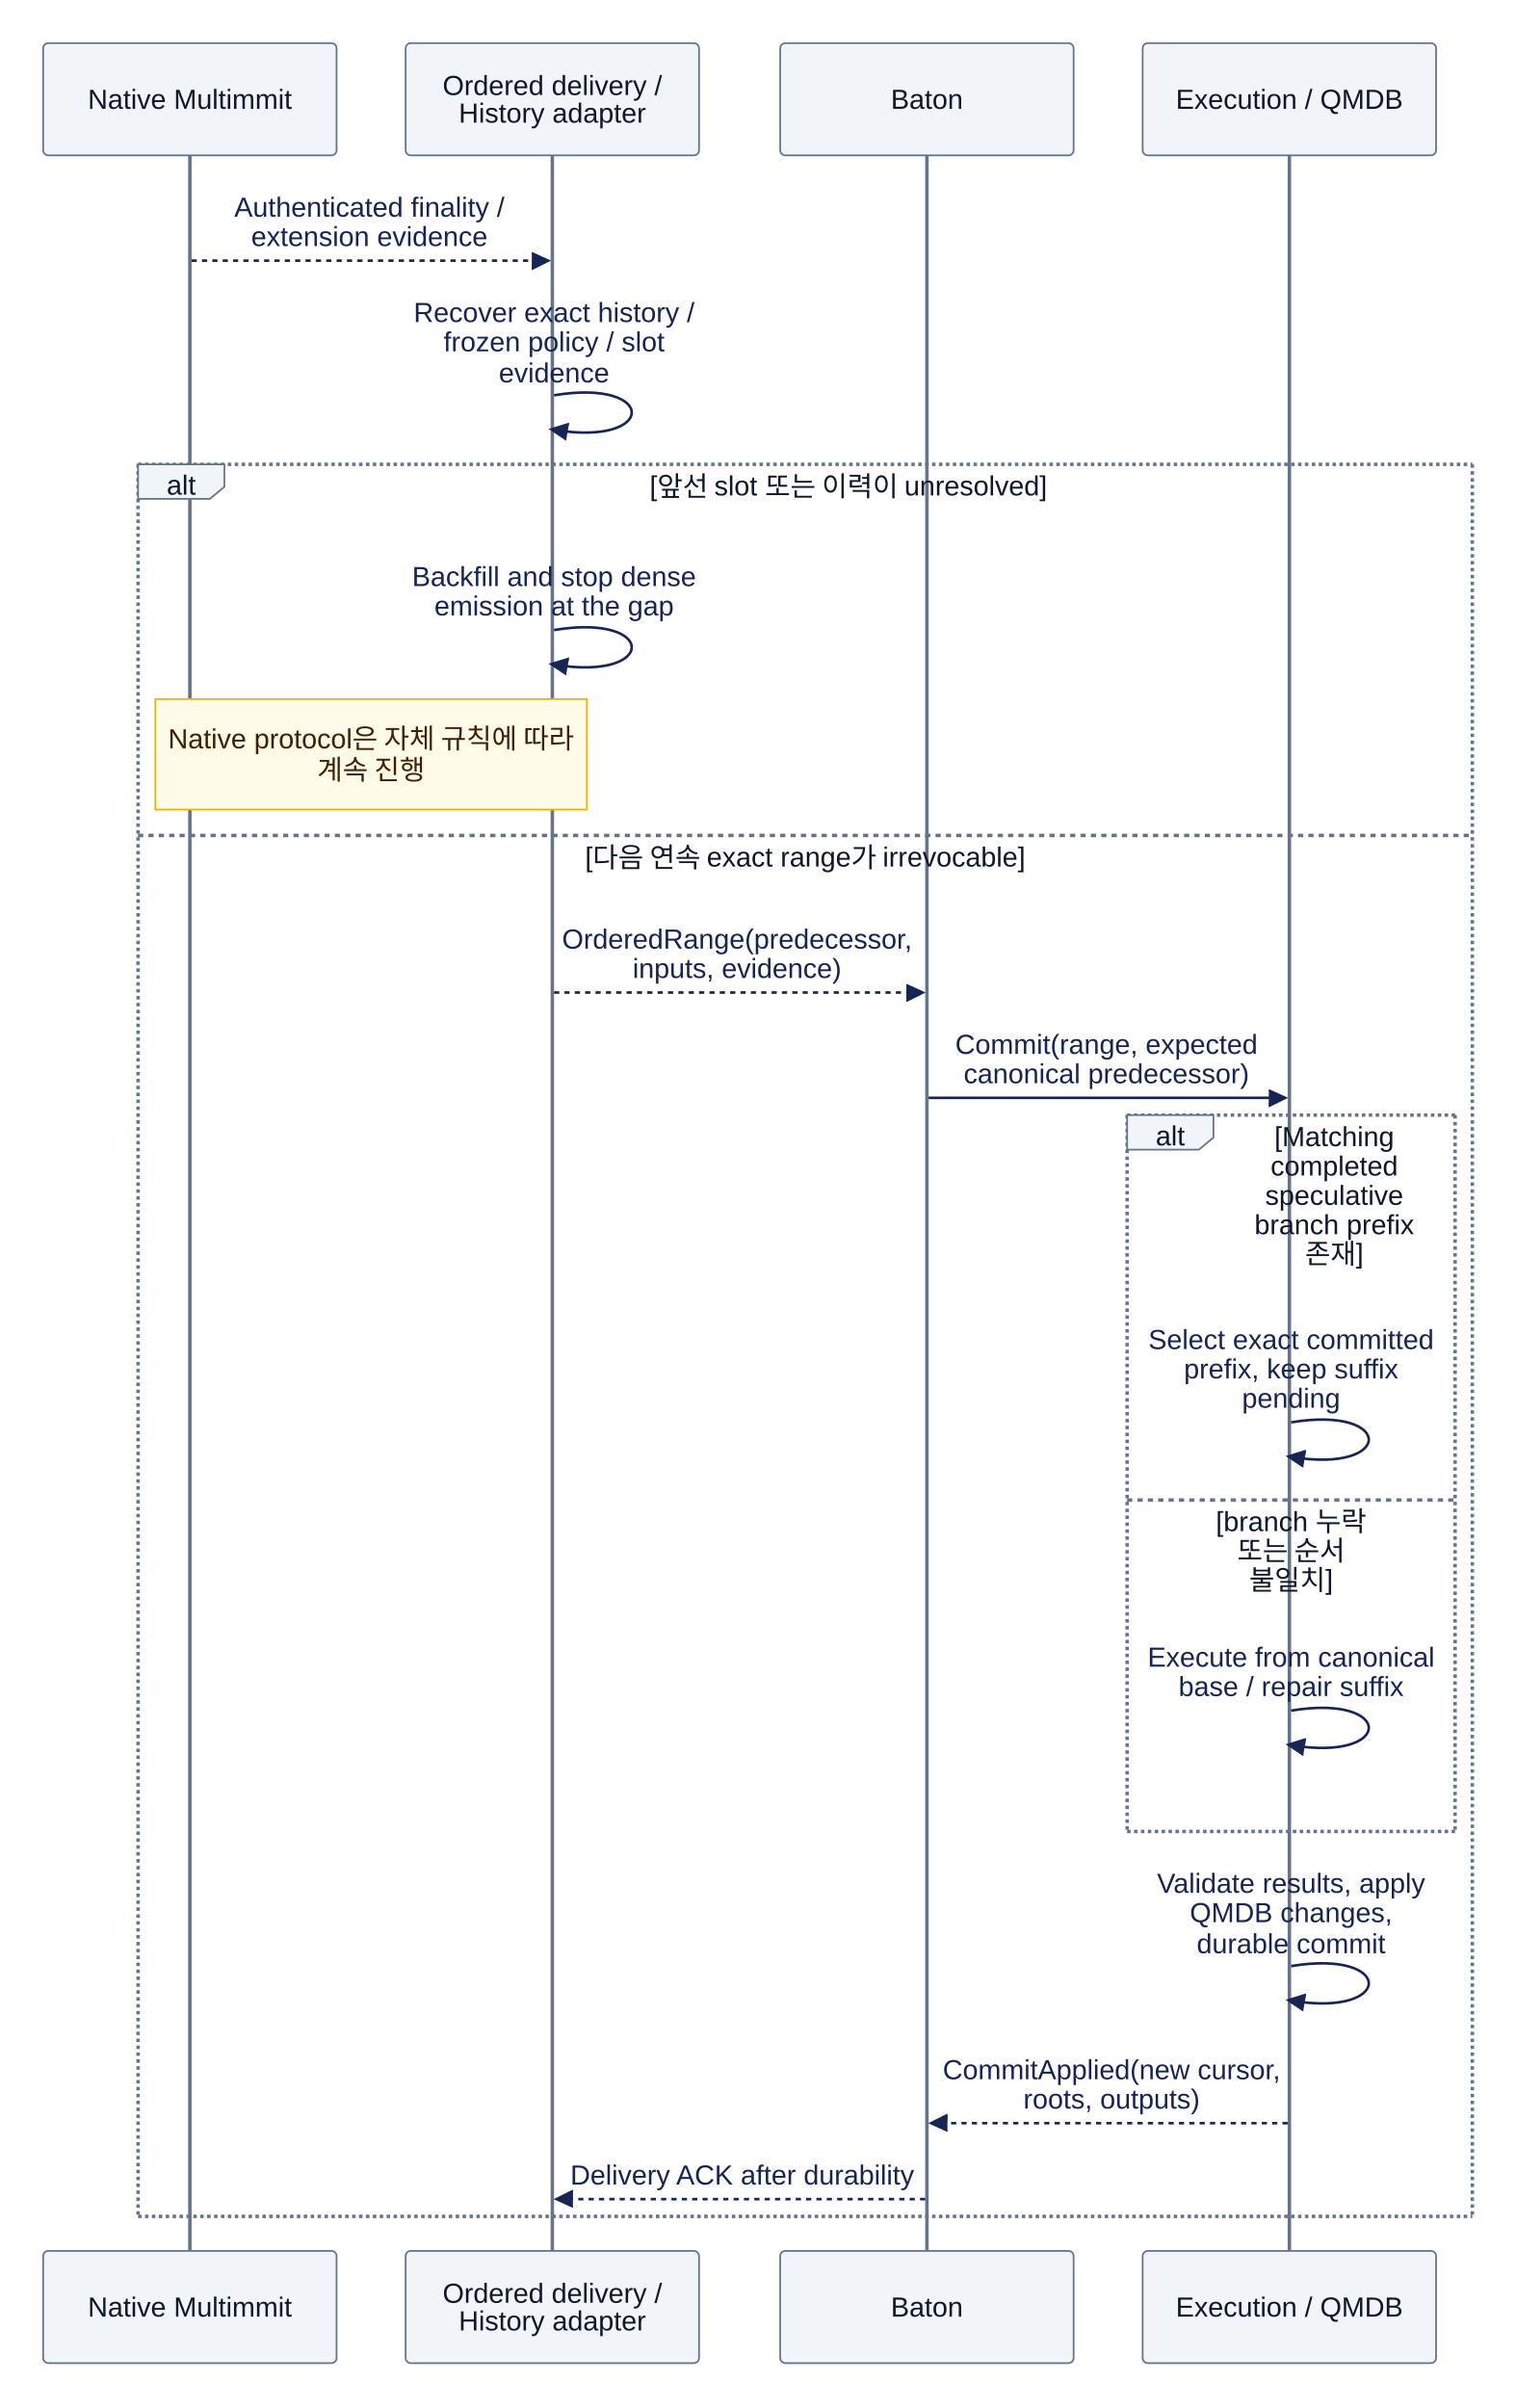
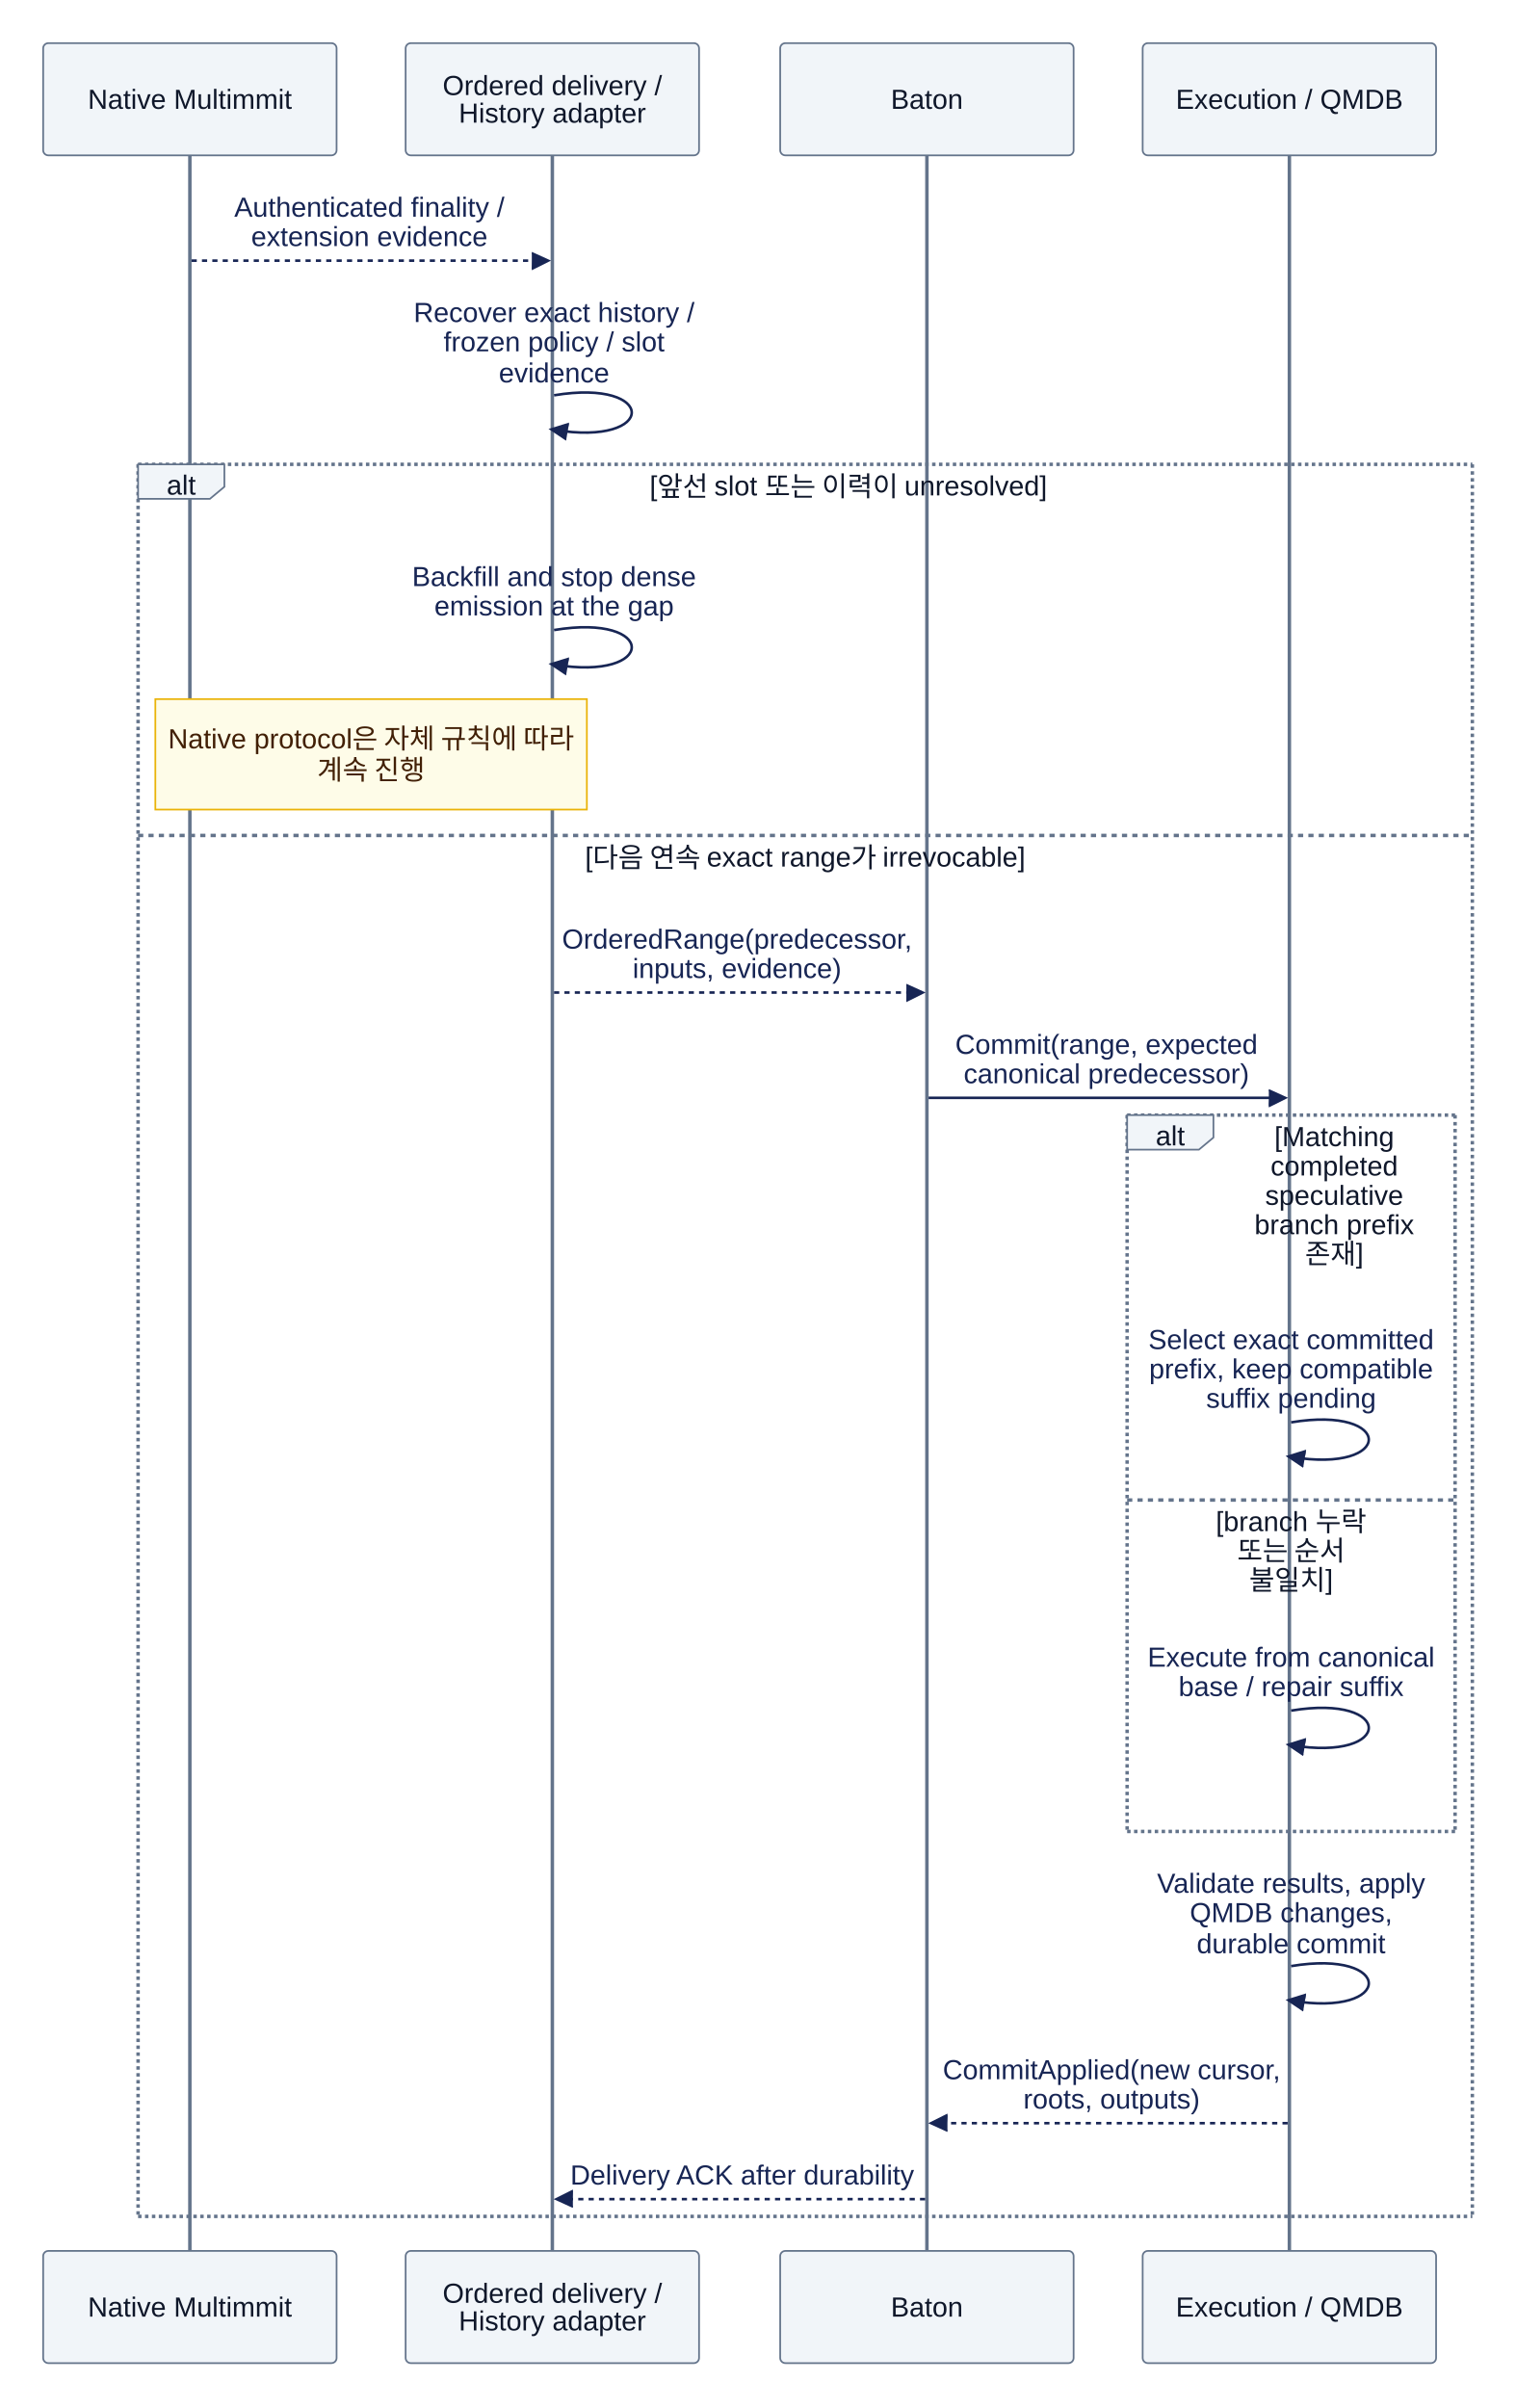
<svg xmlns="http://www.w3.org/2000/svg" id="diagram-08" width="878" height="1395" viewBox="-25 -25 878 1395" role="graphics-document document" aria-roledescription="sequence">
  <g>
    <rect x="637" y="1279" fill="#eaeaea" stroke="#666" width="170" height="65" name="E" rx="3" ry="3" class="actor actor-bottom" />
    <text x="722" y="1311.5" dominant-baseline="central" alignment-baseline="central" class="actor actor-box" style="text-anchor: middle; font-size: 16px; font-weight: 400; font-family: Arial, &quot;Apple SD Gothic Neo&quot;, sans-serif;">
      <tspan x="722" dy="0">Execution / QMDB</tspan>
    </text>
  </g>
  <g>
    <rect x="427" y="1279" fill="#eaeaea" stroke="#666" width="170" height="65" name="B" rx="3" ry="3" class="actor actor-bottom" />
    <text x="512" y="1311.5" dominant-baseline="central" alignment-baseline="central" class="actor actor-box" style="text-anchor: middle; font-size: 16px; font-weight: 400; font-family: Arial, &quot;Apple SD Gothic Neo&quot;, sans-serif;">
      <tspan x="512" dy="0">Baton</tspan>
    </text>
  </g>
  <g>
    <rect x="210" y="1279" fill="#eaeaea" stroke="#666" width="170" height="65" name="M" rx="3" ry="3" class="actor actor-bottom" />
    <text x="295" y="1311.5" dominant-baseline="central" alignment-baseline="central" class="actor actor-box" style="text-anchor: middle; font-size: 16px; font-weight: 400; font-family: Arial, &quot;Apple SD Gothic Neo&quot;, sans-serif;">
      <tspan x="295" dy="-8">Ordered delivery /</tspan>
    </text>
    <text x="295" y="1311.5" dominant-baseline="central" alignment-baseline="central" class="actor actor-box" style="text-anchor: middle; font-size: 16px; font-weight: 400; font-family: Arial, &quot;Apple SD Gothic Neo&quot;, sans-serif;">
      <tspan x="295" dy="8">History adapter</tspan>
    </text>
  </g>
  <g>
    <rect x="0" y="1279" fill="#eaeaea" stroke="#666" width="170" height="65" name="N" rx="3" ry="3" class="actor actor-bottom" />
    <text x="85" y="1311.5" dominant-baseline="central" alignment-baseline="central" class="actor actor-box" style="text-anchor: middle; font-size: 16px; font-weight: 400; font-family: Arial, &quot;Apple SD Gothic Neo&quot;, sans-serif;">
      <tspan x="85" dy="0">Native Multimmit</tspan>
    </text>
  </g>
  <g>
    <line id="actor35" x1="722" y1="65" x2="722" y2="1279" class="actor-line 200" stroke-width="0.5px" stroke="#999" name="E" />
    <g id="root-35">
      <rect x="637" y="0" fill="#eaeaea" stroke="#666" width="170" height="65" name="E" rx="3" ry="3" class="actor actor-top" />
      <text x="722" y="32.5" dominant-baseline="central" alignment-baseline="central" class="actor actor-box" style="text-anchor: middle; font-size: 16px; font-weight: 400; font-family: Arial, &quot;Apple SD Gothic Neo&quot;, sans-serif;">
        <tspan x="722" dy="0">Execution / QMDB</tspan>
      </text>
    </g>
  </g>
  <g>
    <line id="actor34" x1="512" y1="65" x2="512" y2="1279" class="actor-line 200" stroke-width="0.5px" stroke="#999" name="B" />
    <g id="root-34">
      <rect x="427" y="0" fill="#eaeaea" stroke="#666" width="170" height="65" name="B" rx="3" ry="3" class="actor actor-top" />
      <text x="512" y="32.5" dominant-baseline="central" alignment-baseline="central" class="actor actor-box" style="text-anchor: middle; font-size: 16px; font-weight: 400; font-family: Arial, &quot;Apple SD Gothic Neo&quot;, sans-serif;">
        <tspan x="512" dy="0">Baton</tspan>
      </text>
    </g>
  </g>
  <g>
    <line id="actor33" x1="295" y1="65" x2="295" y2="1279" class="actor-line 200" stroke-width="0.5px" stroke="#999" name="M" />
    <g id="root-33">
      <rect x="210" y="0" fill="#eaeaea" stroke="#666" width="170" height="65" name="M" rx="3" ry="3" class="actor actor-top" />
      <text x="295" y="32.5" dominant-baseline="central" alignment-baseline="central" class="actor actor-box" style="text-anchor: middle; font-size: 16px; font-weight: 400; font-family: Arial, &quot;Apple SD Gothic Neo&quot;, sans-serif;">
        <tspan x="295" dy="-8">Ordered delivery /</tspan>
      </text>
      <text x="295" y="32.5" dominant-baseline="central" alignment-baseline="central" class="actor actor-box" style="text-anchor: middle; font-size: 16px; font-weight: 400; font-family: Arial, &quot;Apple SD Gothic Neo&quot;, sans-serif;">
        <tspan x="295" dy="8">History adapter</tspan>
      </text>
    </g>
  </g>
  <g>
    <line id="actor32" x1="85" y1="65" x2="85" y2="1279" class="actor-line 200" stroke-width="0.5px" stroke="#999" name="N" />
    <g id="root-32">
      <rect x="0" y="0" fill="#eaeaea" stroke="#666" width="170" height="65" name="N" rx="3" ry="3" class="actor actor-top" />
      <text x="85" y="32.5" dominant-baseline="central" alignment-baseline="central" class="actor actor-box" style="text-anchor: middle; font-size: 16px; font-weight: 400; font-family: Arial, &quot;Apple SD Gothic Neo&quot;, sans-serif;">
        <tspan x="85" dy="0">Native Multimmit</tspan>
      </text>
    </g>
  </g>
  <style>#diagram-08{font-family:Arial,Apple SD Gothic Neo,sans-serif;font-size:16px;fill:#172554;}@keyframes edge-animation-frame{from{stroke-dashoffset:0;}}@keyframes dash{to{stroke-dashoffset:0;}}#diagram-08 .edge-animation-slow{stroke-dasharray:9,5!important;stroke-dashoffset:900;animation:dash 50s linear infinite;stroke-linecap:round;}#diagram-08 .edge-animation-fast{stroke-dasharray:9,5!important;stroke-dashoffset:900;animation:dash 20s linear infinite;stroke-linecap:round;}#diagram-08 .error-icon{fill:hsl(45.882, 100%, 100%);}#diagram-08 .error-text{fill:#000000;stroke:#000000;}#diagram-08 .edge-thickness-normal{stroke-width:1px;}#diagram-08 .edge-thickness-thick{stroke-width:3.5px;}#diagram-08 .edge-pattern-solid{stroke-dasharray:0;}#diagram-08 .edge-thickness-invisible{stroke-width:0;fill:none;}#diagram-08 .edge-pattern-dashed{stroke-dasharray:3;}#diagram-08 .edge-pattern-dotted{stroke-dasharray:2;}#diagram-08 .marker{fill:#475569;stroke:#475569;}#diagram-08 .marker.cross{stroke:#475569;}#diagram-08 svg{font-family:Arial,Apple SD Gothic Neo,sans-serif;font-size:16px;}#diagram-08 p{margin:0;}#diagram-08 .actor{stroke:#64748b;fill:#f1f5f9;}#diagram-08 text.actor&gt;tspan{fill:#0f172a;stroke:none;}#diagram-08 .actor-line{stroke:#64748b;}#diagram-08 .innerArc{stroke-width:1.5;stroke-dasharray:none;}#diagram-08 .messageLine0{stroke-width:1.5;stroke-dasharray:none;stroke:#172554;}#diagram-08 .messageLine1{stroke-width:1.5;stroke-dasharray:2,2;stroke:#172554;}#diagram-08 #arrowhead path{fill:#172554;stroke:#172554;}#diagram-08 .sequenceNumber{fill:#b8aa96;}#diagram-08 #sequencenumber{fill:#172554;}#diagram-08 #crosshead path{fill:#172554;stroke:#172554;}#diagram-08 .messageText{fill:#172554;stroke:none;}#diagram-08 .labelBox{stroke:#64748b;fill:#f1f5f9;}#diagram-08 .labelText,#diagram-08 .labelText&gt;tspan{fill:#0f172a;stroke:none;}#diagram-08 .loopText,#diagram-08 .loopText&gt;tspan{fill:#0f172a;stroke:none;}#diagram-08 .loopLine{stroke-width:2px;stroke-dasharray:2,2;stroke:#64748b;fill:#64748b;}#diagram-08 .note{stroke:#eab308;fill:#fefce8;}#diagram-08 .noteText,#diagram-08 .noteText&gt;tspan{fill:#422006;stroke:none;}#diagram-08 .activation0{fill:hsl(105.882, 100%, 96.667%);stroke:hsl(105.882, 100%, 86.667%);}#diagram-08 .activation1{fill:hsl(105.882, 100%, 96.667%);stroke:hsl(105.882, 100%, 86.667%);}#diagram-08 .activation2{fill:hsl(105.882, 100%, 96.667%);stroke:hsl(105.882, 100%, 86.667%);}#diagram-08 .actorPopupMenu{position:absolute;}#diagram-08 .actorPopupMenuPanel{position:absolute;fill:#f1f5f9;box-shadow:0px 8px 16px 0px rgba(0,0,0,0.2);filter:drop-shadow(3px 5px 2px rgb(0 0 0 / 0.4));}#diagram-08 .actor-man line{stroke:#64748b;fill:#f1f5f9;}#diagram-08 .actor-man circle,#diagram-08 line{stroke:#64748b;fill:#f1f5f9;stroke-width:2px;}#diagram-08 :root{--mermaid-font-family:Arial,Apple SD Gothic Neo,sans-serif;}</style>
  <g />
  <defs>
    <symbol id="computer" width="24" height="24">
      <path transform="scale(.5)" d="M2 2v13h20v-13h-20zm18 11h-16v-9h16v9zm-10.228 6l.466-1h3.524l.467 1h-4.457zm14.228 3h-24l2-6h2.104l-1.33 4h18.45l-1.297-4h2.073l2 6zm-5-10h-14v-7h14v7z" />
    </symbol>
  </defs>
  <defs>
    <symbol id="database" fill-rule="evenodd" clip-rule="evenodd">
      <path transform="scale(.5)" d="M12.258.001l.256.004.255.005.253.008.251.01.249.012.247.015.246.016.242.019.241.02.239.023.236.024.233.027.231.028.229.031.225.032.223.034.22.036.217.038.214.04.211.041.208.043.205.045.201.046.198.048.194.05.191.051.187.053.183.054.18.056.175.057.172.059.168.06.163.061.16.063.155.064.15.066.074.033.073.033.071.034.07.034.069.035.068.035.067.035.066.035.064.036.064.036.062.036.06.036.06.037.058.037.058.037.055.038.055.038.053.038.052.038.051.039.05.039.048.039.047.039.045.04.044.04.043.04.041.04.04.041.039.041.037.041.036.041.034.041.033.042.032.042.03.042.029.042.027.042.026.043.024.043.023.043.021.043.02.043.018.044.017.043.015.044.013.044.012.044.011.045.009.044.007.045.006.045.004.045.002.045.001.045v17l-.001.045-.002.045-.004.045-.006.045-.007.045-.009.044-.011.045-.012.044-.013.044-.015.044-.017.043-.018.044-.02.043-.021.043-.023.043-.024.043-.026.043-.027.042-.029.042-.03.042-.032.042-.033.042-.034.041-.036.041-.037.041-.039.041-.04.041-.041.04-.043.04-.044.04-.045.04-.047.039-.048.039-.05.039-.051.039-.052.038-.053.038-.055.038-.055.038-.058.037-.058.037-.06.037-.06.036-.062.036-.064.036-.064.036-.066.035-.067.035-.068.035-.069.035-.07.034-.071.034-.073.033-.074.033-.15.066-.155.064-.16.063-.163.061-.168.06-.172.059-.175.057-.18.056-.183.054-.187.053-.191.051-.194.05-.198.048-.201.046-.205.045-.208.043-.211.041-.214.04-.217.038-.22.036-.223.034-.225.032-.229.031-.231.028-.233.027-.236.024-.239.023-.241.02-.242.019-.246.016-.247.015-.249.012-.251.01-.253.008-.255.005-.256.004-.258.001-.258-.001-.256-.004-.255-.005-.253-.008-.251-.01-.249-.012-.247-.015-.245-.016-.243-.019-.241-.02-.238-.023-.236-.024-.234-.027-.231-.028-.228-.031-.226-.032-.223-.034-.22-.036-.217-.038-.214-.04-.211-.041-.208-.043-.204-.045-.201-.046-.198-.048-.195-.05-.19-.051-.187-.053-.184-.054-.179-.056-.176-.057-.172-.059-.167-.06-.164-.061-.159-.063-.155-.064-.151-.066-.074-.033-.072-.033-.072-.034-.07-.034-.069-.035-.068-.035-.067-.035-.066-.035-.064-.036-.063-.036-.062-.036-.061-.036-.06-.037-.058-.037-.057-.037-.056-.038-.055-.038-.053-.038-.052-.038-.051-.039-.049-.039-.049-.039-.046-.039-.046-.04-.044-.04-.043-.04-.041-.04-.04-.041-.039-.041-.037-.041-.036-.041-.034-.041-.033-.042-.032-.042-.03-.042-.029-.042-.027-.042-.026-.043-.024-.043-.023-.043-.021-.043-.02-.043-.018-.044-.017-.043-.015-.044-.013-.044-.012-.044-.011-.045-.009-.044-.007-.045-.006-.045-.004-.045-.002-.045-.001-.045v-17l.001-.045.002-.045.004-.045.006-.045.007-.045.009-.044.011-.045.012-.044.013-.044.015-.044.017-.043.018-.044.02-.043.021-.043.023-.043.024-.043.026-.043.027-.042.029-.042.03-.042.032-.042.033-.042.034-.041.036-.041.037-.041.039-.041.04-.041.041-.04.043-.04.044-.04.046-.04.046-.039.049-.039.049-.039.051-.039.052-.038.053-.038.055-.038.056-.038.057-.037.058-.037.06-.037.061-.036.062-.036.063-.036.064-.036.066-.035.067-.035.068-.035.069-.035.07-.034.072-.034.072-.033.074-.033.151-.066.155-.064.159-.063.164-.061.167-.06.172-.059.176-.057.179-.056.184-.054.187-.053.19-.051.195-.05.198-.048.201-.046.204-.045.208-.043.211-.041.214-.04.217-.038.22-.036.223-.034.226-.032.228-.031.231-.028.234-.027.236-.024.238-.023.241-.02.243-.019.245-.016.247-.015.249-.012.251-.01.253-.008.255-.005.256-.004.258-.001.258.001zm-9.258 20.499v.01l.001.021.003.021.004.022.005.021.006.022.007.022.009.023.01.022.011.023.012.023.013.023.015.023.016.024.017.023.018.024.019.024.021.024.022.025.023.024.024.025.052.049.056.05.061.051.066.051.07.051.075.051.079.052.084.052.088.052.092.052.097.052.102.051.105.052.11.052.114.051.119.051.123.051.127.05.131.05.135.05.139.048.144.049.147.047.152.047.155.047.16.045.163.045.167.043.171.043.176.041.178.041.183.039.187.039.19.037.194.035.197.035.202.033.204.031.209.03.212.029.216.027.219.025.222.024.226.021.23.02.233.018.236.016.24.015.243.012.246.01.249.008.253.005.256.004.259.001.26-.001.257-.004.254-.005.25-.008.247-.011.244-.012.241-.014.237-.016.233-.018.231-.021.226-.021.224-.024.22-.026.216-.027.212-.028.21-.031.205-.031.202-.034.198-.034.194-.036.191-.037.187-.039.183-.04.179-.04.175-.042.172-.043.168-.044.163-.045.16-.046.155-.046.152-.047.148-.048.143-.049.139-.049.136-.05.131-.05.126-.05.123-.051.118-.052.114-.051.11-.052.106-.052.101-.052.096-.052.092-.052.088-.053.083-.051.079-.052.074-.052.07-.051.065-.051.06-.051.056-.05.051-.05.023-.024.023-.025.021-.024.02-.024.019-.024.018-.024.017-.024.015-.023.014-.024.013-.023.012-.023.01-.023.01-.022.008-.022.006-.022.006-.022.004-.022.004-.021.001-.021.001-.021v-4.127l-.077.055-.08.053-.083.054-.085.053-.087.052-.09.052-.093.051-.095.05-.097.05-.1.049-.102.049-.105.048-.106.047-.109.047-.111.046-.114.045-.115.045-.118.044-.12.043-.122.042-.124.042-.126.041-.128.04-.13.04-.132.038-.134.038-.135.037-.138.037-.139.035-.142.035-.143.034-.144.033-.147.032-.148.031-.15.03-.151.03-.153.029-.154.027-.156.027-.158.026-.159.025-.161.024-.162.023-.163.022-.165.021-.166.02-.167.019-.169.018-.169.017-.171.016-.173.015-.173.014-.175.013-.175.012-.177.011-.178.01-.179.008-.179.008-.181.006-.182.005-.182.004-.184.003-.184.002h-.37l-.184-.002-.184-.003-.182-.004-.182-.005-.181-.006-.179-.008-.179-.008-.178-.01-.176-.011-.176-.012-.175-.013-.173-.014-.172-.015-.171-.016-.17-.017-.169-.018-.167-.019-.166-.02-.165-.021-.163-.022-.162-.023-.161-.024-.159-.025-.157-.026-.156-.027-.155-.027-.153-.029-.151-.03-.15-.03-.148-.031-.146-.032-.145-.033-.143-.034-.141-.035-.14-.035-.137-.037-.136-.037-.134-.038-.132-.038-.13-.04-.128-.04-.126-.041-.124-.042-.122-.042-.12-.044-.117-.043-.116-.045-.113-.045-.112-.046-.109-.047-.106-.047-.105-.048-.102-.049-.1-.049-.097-.05-.095-.05-.093-.052-.09-.051-.087-.052-.085-.053-.083-.054-.08-.054-.077-.054v4.127zm0-5.654v.011l.001.021.003.021.004.021.005.022.006.022.007.022.009.022.01.022.011.023.012.023.013.023.015.024.016.023.017.024.018.024.019.024.021.024.022.024.023.025.024.024.052.05.056.05.061.05.066.051.07.051.075.052.079.051.084.052.088.052.092.052.097.052.102.052.105.052.11.051.114.051.119.052.123.05.127.051.131.05.135.049.139.049.144.048.147.048.152.047.155.046.16.045.163.045.167.044.171.042.176.042.178.04.183.04.187.038.19.037.194.036.197.034.202.033.204.032.209.03.212.028.216.027.219.025.222.024.226.022.23.02.233.018.236.016.24.014.243.012.246.01.249.008.253.006.256.003.259.001.26-.001.257-.003.254-.006.25-.008.247-.01.244-.012.241-.015.237-.016.233-.018.231-.02.226-.022.224-.024.22-.025.216-.027.212-.029.21-.03.205-.032.202-.033.198-.035.194-.036.191-.037.187-.039.183-.039.179-.041.175-.042.172-.043.168-.044.163-.045.16-.045.155-.047.152-.047.148-.048.143-.048.139-.05.136-.049.131-.05.126-.051.123-.051.118-.051.114-.052.11-.052.106-.052.101-.052.096-.052.092-.052.088-.052.083-.052.079-.052.074-.051.07-.052.065-.051.06-.05.056-.051.051-.049.023-.025.023-.024.021-.025.02-.024.019-.024.018-.024.017-.024.015-.023.014-.023.013-.024.012-.022.01-.023.01-.023.008-.022.006-.022.006-.022.004-.021.004-.022.001-.021.001-.021v-4.139l-.077.054-.08.054-.083.054-.085.052-.087.053-.09.051-.093.051-.095.051-.097.05-.1.049-.102.049-.105.048-.106.047-.109.047-.111.046-.114.045-.115.044-.118.044-.12.044-.122.042-.124.042-.126.041-.128.04-.13.039-.132.039-.134.038-.135.037-.138.036-.139.036-.142.035-.143.033-.144.033-.147.033-.148.031-.15.03-.151.03-.153.028-.154.028-.156.027-.158.026-.159.025-.161.024-.162.023-.163.022-.165.021-.166.02-.167.019-.169.018-.169.017-.171.016-.173.015-.173.014-.175.013-.175.012-.177.011-.178.009-.179.009-.179.007-.181.007-.182.005-.182.004-.184.003-.184.002h-.37l-.184-.002-.184-.003-.182-.004-.182-.005-.181-.007-.179-.007-.179-.009-.178-.009-.176-.011-.176-.012-.175-.013-.173-.014-.172-.015-.171-.016-.17-.017-.169-.018-.167-.019-.166-.02-.165-.021-.163-.022-.162-.023-.161-.024-.159-.025-.157-.026-.156-.027-.155-.028-.153-.028-.151-.03-.15-.03-.148-.031-.146-.033-.145-.033-.143-.033-.141-.035-.14-.036-.137-.036-.136-.037-.134-.038-.132-.039-.13-.039-.128-.04-.126-.041-.124-.042-.122-.043-.12-.043-.117-.044-.116-.044-.113-.046-.112-.046-.109-.046-.106-.047-.105-.048-.102-.049-.1-.049-.097-.05-.095-.051-.093-.051-.09-.051-.087-.053-.085-.052-.083-.054-.08-.054-.077-.054v4.139zm0-5.666v.011l.001.02.003.022.004.021.005.022.006.021.007.022.009.023.01.022.011.023.012.023.013.023.015.023.016.024.017.024.018.023.019.024.021.025.022.024.023.024.024.025.052.05.056.05.061.05.066.051.07.051.075.052.079.051.084.052.088.052.092.052.097.052.102.052.105.051.11.052.114.051.119.051.123.051.127.05.131.05.135.05.139.049.144.048.147.048.152.047.155.046.16.045.163.045.167.043.171.043.176.042.178.04.183.04.187.038.19.037.194.036.197.034.202.033.204.032.209.03.212.028.216.027.219.025.222.024.226.021.23.02.233.018.236.017.24.014.243.012.246.01.249.008.253.006.256.003.259.001.26-.001.257-.003.254-.006.25-.008.247-.01.244-.013.241-.014.237-.016.233-.018.231-.02.226-.022.224-.024.22-.025.216-.027.212-.029.21-.03.205-.032.202-.033.198-.035.194-.036.191-.037.187-.039.183-.039.179-.041.175-.042.172-.043.168-.044.163-.045.16-.045.155-.047.152-.047.148-.048.143-.049.139-.049.136-.049.131-.051.126-.05.123-.051.118-.052.114-.051.11-.052.106-.052.101-.052.096-.052.092-.052.088-.052.083-.052.079-.052.074-.052.07-.051.065-.051.06-.051.056-.05.051-.049.023-.025.023-.025.021-.024.02-.024.019-.024.018-.024.017-.024.015-.023.014-.024.013-.023.012-.023.01-.022.01-.023.008-.022.006-.022.006-.022.004-.022.004-.021.001-.021.001-.021v-4.153l-.077.054-.08.054-.083.053-.085.053-.087.053-.09.051-.093.051-.095.051-.097.05-.1.049-.102.048-.105.048-.106.048-.109.046-.111.046-.114.046-.115.044-.118.044-.12.043-.122.043-.124.042-.126.041-.128.04-.13.039-.132.039-.134.038-.135.037-.138.036-.139.036-.142.034-.143.034-.144.033-.147.032-.148.032-.15.03-.151.03-.153.028-.154.028-.156.027-.158.026-.159.024-.161.024-.162.023-.163.023-.165.021-.166.02-.167.019-.169.018-.169.017-.171.016-.173.015-.173.014-.175.013-.175.012-.177.01-.178.01-.179.009-.179.007-.181.006-.182.006-.182.004-.184.003-.184.001-.185.001-.185-.001-.184-.001-.184-.003-.182-.004-.182-.006-.181-.006-.179-.007-.179-.009-.178-.01-.176-.01-.176-.012-.175-.013-.173-.014-.172-.015-.171-.016-.17-.017-.169-.018-.167-.019-.166-.02-.165-.021-.163-.023-.162-.023-.161-.024-.159-.024-.157-.026-.156-.027-.155-.028-.153-.028-.151-.03-.15-.03-.148-.032-.146-.032-.145-.033-.143-.034-.141-.034-.14-.036-.137-.036-.136-.037-.134-.038-.132-.039-.13-.039-.128-.041-.126-.041-.124-.041-.122-.043-.12-.043-.117-.044-.116-.044-.113-.046-.112-.046-.109-.046-.106-.048-.105-.048-.102-.048-.1-.05-.097-.049-.095-.051-.093-.051-.09-.052-.087-.052-.085-.053-.083-.053-.08-.054-.077-.054v4.153zm8.74-8.179l-.257.004-.254.005-.25.008-.247.011-.244.012-.241.014-.237.016-.233.018-.231.021-.226.022-.224.023-.22.026-.216.027-.212.028-.21.031-.205.032-.202.033-.198.034-.194.036-.191.038-.187.038-.183.04-.179.041-.175.042-.172.043-.168.043-.163.045-.16.046-.155.046-.152.048-.148.048-.143.048-.139.049-.136.05-.131.05-.126.051-.123.051-.118.051-.114.052-.11.052-.106.052-.101.052-.096.052-.092.052-.088.052-.083.052-.079.052-.074.051-.07.052-.065.051-.06.05-.056.05-.051.05-.023.025-.023.024-.021.024-.02.025-.019.024-.018.024-.017.023-.015.024-.014.023-.013.023-.012.023-.01.023-.01.022-.008.022-.006.023-.006.021-.004.022-.004.021-.001.021-.001.021.001.021.001.021.004.021.004.022.006.021.006.023.008.022.01.022.01.023.012.023.013.023.014.023.015.024.017.023.018.024.019.024.02.025.021.024.023.024.023.025.051.05.056.05.06.05.065.051.07.052.074.051.079.052.083.052.088.052.092.052.096.052.101.052.106.052.11.052.114.052.118.051.123.051.126.051.131.05.136.05.139.049.143.048.148.048.152.048.155.046.16.046.163.045.168.043.172.043.175.042.179.041.183.04.187.038.191.038.194.036.198.034.202.033.205.032.21.031.212.028.216.027.22.026.224.023.226.022.231.021.233.018.237.016.241.014.244.012.247.011.25.008.254.005.257.004.26.001.26-.001.257-.004.254-.005.25-.008.247-.011.244-.012.241-.014.237-.016.233-.018.231-.021.226-.022.224-.023.22-.026.216-.027.212-.028.21-.031.205-.032.202-.033.198-.034.194-.036.191-.038.187-.038.183-.04.179-.041.175-.042.172-.043.168-.043.163-.045.16-.046.155-.046.152-.048.148-.048.143-.048.139-.049.136-.05.131-.05.126-.051.123-.051.118-.051.114-.052.11-.052.106-.052.101-.052.096-.052.092-.052.088-.052.083-.052.079-.052.074-.051.07-.052.065-.051.06-.05.056-.05.051-.05.023-.025.023-.024.021-.024.02-.025.019-.024.018-.024.017-.023.015-.024.014-.023.013-.023.012-.023.01-.023.01-.022.008-.022.006-.023.006-.021.004-.022.004-.021.001-.021.001-.021-.001-.021-.001-.021-.004-.021-.004-.022-.006-.021-.006-.023-.008-.022-.01-.022-.01-.023-.012-.023-.013-.023-.014-.023-.015-.024-.017-.023-.018-.024-.019-.024-.02-.025-.021-.024-.023-.024-.023-.025-.051-.05-.056-.05-.06-.05-.065-.051-.07-.052-.074-.051-.079-.052-.083-.052-.088-.052-.092-.052-.096-.052-.101-.052-.106-.052-.11-.052-.114-.052-.118-.051-.123-.051-.126-.051-.131-.05-.136-.05-.139-.049-.143-.048-.148-.048-.152-.048-.155-.046-.16-.046-.163-.045-.168-.043-.172-.043-.175-.042-.179-.041-.183-.04-.187-.038-.191-.038-.194-.036-.198-.034-.202-.033-.205-.032-.21-.031-.212-.028-.216-.027-.22-.026-.224-.023-.226-.022-.231-.021-.233-.018-.237-.016-.241-.014-.244-.012-.247-.011-.25-.008-.254-.005-.257-.004-.26-.001-.26.001z" />
    </symbol>
  </defs>
  <defs>
    <symbol id="clock" width="24" height="24">
      <path transform="scale(.5)" d="M12 2c5.514 0 10 4.486 10 10s-4.486 10-10 10-10-4.486-10-10 4.486-10 10-10zm0-2c-6.627 0-12 5.373-12 12s5.373 12 12 12 12-5.373 12-12-5.373-12-12-12zm5.848 12.459c.202.038.202.333.001.372-1.907.361-6.045 1.111-6.547 1.111-.719 0-1.301-.582-1.301-1.301 0-.512.77-5.447 1.125-7.445.034-.192.312-.181.343.014l.985 6.238 5.394 1.011z" />
    </symbol>
  </defs>
  <defs>
    <marker id="arrowhead" refX="7.9" refY="5" markerUnits="userSpaceOnUse" markerWidth="12" markerHeight="12" orient="auto-start-reverse">
      <path d="M -1 0 L 10 5 L 0 10 z" />
    </marker>
  </defs>
  <defs>
    <marker id="crosshead" markerWidth="15" markerHeight="8" orient="auto" refX="4" refY="4.5">
      <path fill="none" stroke="#000000" stroke-width="1pt" d="M 1,2 L 6,7 M 6,2 L 1,7" style="stroke-dasharray: 0, 0;" />
    </marker>
  </defs>
  <defs>
    <marker id="filled-head" refX="15.5" refY="7" markerWidth="20" markerHeight="28" orient="auto">
      <path d="M 18,7 L9,13 L14,7 L9,1 Z" />
    </marker>
  </defs>
  <defs>
    <marker id="sequencenumber" refX="15" refY="15" markerWidth="60" markerHeight="40" orient="auto">
      <circle cx="15" cy="15" r="6" />
    </marker>
  </defs>
  <g>
    <rect x="65" y="380" fill="#EDF2AE" stroke="#666" width="250" height="64" class="note" />
    <text x="190" y="388" text-anchor="middle" dominant-baseline="middle" alignment-baseline="middle" class="noteText" dy="1em" style="font-family: Arial, &quot;Apple SD Gothic Neo&quot;, sans-serif; font-size: 16px; font-weight: 400;">
      <tspan x="190">Native protocol은 자체 규칙에 따라</tspan>
    </text>
    <text x="190" y="405" text-anchor="middle" dominant-baseline="middle" alignment-baseline="middle" class="noteText" dy="1em" style="font-family: Arial, &quot;Apple SD Gothic Neo&quot;, sans-serif; font-size: 16px; font-weight: 400;">
      <tspan x="190">계속 진행</tspan>
    </text>
  </g>
  <g>
    <line x1="628" y1="621" x2="818" y2="621" class="loopLine" />
    <line x1="818" y1="621" x2="818" y2="1036" class="loopLine" />
    <line x1="628" y1="1036" x2="818" y2="1036" class="loopLine" />
    <line x1="628" y1="621" x2="628" y2="1036" class="loopLine" />
    <line x1="628" y1="844" x2="818" y2="844" class="loopLine" style="stroke-dasharray: 3, 3;" />
    <polygon points="628,621 678,621 678,634 669.6,641 628,641" class="labelBox" />
    <text x="653" y="634" text-anchor="middle" dominant-baseline="middle" alignment-baseline="middle" class="labelText" style="font-family: Arial, &quot;Apple SD Gothic Neo&quot;, sans-serif; font-size: 16px; font-weight: 400;">alt</text>
    <text x="748" y="639" text-anchor="middle" class="loopText" style="font-family: Arial, &quot;Apple SD Gothic Neo&quot;, sans-serif; font-size: 16px; font-weight: 400;">
      <tspan x="748">[Matching</tspan>
    </text>
    <text x="748" y="656" text-anchor="middle" class="loopText" style="font-family: Arial, &quot;Apple SD Gothic Neo&quot;, sans-serif; font-size: 16px; font-weight: 400;">
      <tspan x="748">completed</tspan>
    </text>
    <text x="748" y="673" text-anchor="middle" class="loopText" style="font-family: Arial, &quot;Apple SD Gothic Neo&quot;, sans-serif; font-size: 16px; font-weight: 400;">
      <tspan x="748">speculative</tspan>
    </text>
    <text x="748" y="690" text-anchor="middle" class="loopText" style="font-family: Arial, &quot;Apple SD Gothic Neo&quot;, sans-serif; font-size: 16px; font-weight: 400;">
      <tspan x="748">branch prefix</tspan>
    </text>
    <text x="748" y="707" text-anchor="middle" class="loopText" style="font-family: Arial, &quot;Apple SD Gothic Neo&quot;, sans-serif; font-size: 16px; font-weight: 400;">
      <tspan x="748">존재]</tspan>
    </text>
    <text x="723" y="862" text-anchor="middle" class="loopText" style="font-family: Arial, &quot;Apple SD Gothic Neo&quot;, sans-serif; font-size: 16px; font-weight: 400;">[branch 누락</text>
    <text x="723" y="879" text-anchor="middle" class="loopText" style="font-family: Arial, &quot;Apple SD Gothic Neo&quot;, sans-serif; font-size: 16px; font-weight: 400;">또는 순서</text>
    <text x="723" y="896" text-anchor="middle" class="loopText" style="font-family: Arial, &quot;Apple SD Gothic Neo&quot;, sans-serif; font-size: 16px; font-weight: 400;">불일치]</text>
  </g>
  <g>
    <line x1="55" y1="244" x2="828" y2="244" class="loopLine" />
    <line x1="828" y1="244" x2="828" y2="1259" class="loopLine" />
    <line x1="55" y1="1259" x2="828" y2="1259" class="loopLine" />
    <line x1="55" y1="244" x2="55" y2="1259" class="loopLine" />
    <line x1="55" y1="459" x2="828" y2="459" class="loopLine" style="stroke-dasharray: 3, 3;" />
    <polygon points="55,244 105,244 105,257 96.6,264 55,264" class="labelBox" />
    <text x="80" y="257" text-anchor="middle" dominant-baseline="middle" alignment-baseline="middle" class="labelText" style="font-family: Arial, &quot;Apple SD Gothic Neo&quot;, sans-serif; font-size: 16px; font-weight: 400;">alt</text>
    <text x="466.5" y="262" text-anchor="middle" class="loopText" style="font-family: Arial, &quot;Apple SD Gothic Neo&quot;, sans-serif; font-size: 16px; font-weight: 400;">
      <tspan x="466.5">[앞선 slot 또는 이력이 unresolved]</tspan>
    </text>
    <text x="441.5" y="477" text-anchor="middle" class="loopText" style="font-family: Arial, &quot;Apple SD Gothic Neo&quot;, sans-serif; font-size: 16px; font-weight: 400;">[다음 연속 exact range가 irrevocable]</text>
  </g>
  <text x="189" y="80" text-anchor="middle" dominant-baseline="middle" alignment-baseline="middle" class="messageText" dy="1em" style="font-family: Arial, &quot;Apple SD Gothic Neo&quot;, sans-serif; font-size: 16px; font-weight: 400;">Authenticated finality /</text>
  <text x="189" y="97" text-anchor="middle" dominant-baseline="middle" alignment-baseline="middle" class="messageText" dy="1em" style="font-family: Arial, &quot;Apple SD Gothic Neo&quot;, sans-serif; font-size: 16px; font-weight: 400;">extension evidence</text>
  <line x1="86" y1="126" x2="291" y2="126" class="messageLine1" stroke-width="2" stroke="none" marker-end="url(#arrowhead)" style="stroke-dasharray: 3, 3; fill: none;" />
  <text x="296" y="141" text-anchor="middle" dominant-baseline="middle" alignment-baseline="middle" class="messageText" dy="1em" style="font-family: Arial, &quot;Apple SD Gothic Neo&quot;, sans-serif; font-size: 16px; font-weight: 400;">Recover exact history /</text>
  <text x="296" y="158" text-anchor="middle" dominant-baseline="middle" alignment-baseline="middle" class="messageText" dy="1em" style="font-family: Arial, &quot;Apple SD Gothic Neo&quot;, sans-serif; font-size: 16px; font-weight: 400;">frozen policy / slot</text>
  <text x="296" y="176" text-anchor="middle" dominant-baseline="middle" alignment-baseline="middle" class="messageText" dy="1em" style="font-family: Arial, &quot;Apple SD Gothic Neo&quot;, sans-serif; font-size: 16px; font-weight: 400;">evidence</text>
  <path d="M 296,204 C 356,194 356,234 296,224" class="messageLine0" stroke-width="2" stroke="none" marker-end="url(#arrowhead)" style="fill: none;" />
  <text x="296" y="294" text-anchor="middle" dominant-baseline="middle" alignment-baseline="middle" class="messageText" dy="1em" style="font-family: Arial, &quot;Apple SD Gothic Neo&quot;, sans-serif; font-size: 16px; font-weight: 400;">Backfill and stop dense</text>
  <text x="296" y="311" text-anchor="middle" dominant-baseline="middle" alignment-baseline="middle" class="messageText" dy="1em" style="font-family: Arial, &quot;Apple SD Gothic Neo&quot;, sans-serif; font-size: 16px; font-weight: 400;">emission at the gap</text>
  <path d="M 296,340 C 356,330 356,370 296,360" class="messageLine0" stroke-width="2" stroke="none" marker-end="url(#arrowhead)" style="fill: none;" />
  <text x="402" y="504" text-anchor="middle" dominant-baseline="middle" alignment-baseline="middle" class="messageText" dy="1em" style="font-family: Arial, &quot;Apple SD Gothic Neo&quot;, sans-serif; font-size: 16px; font-weight: 400;">OrderedRange(predecessor,</text>
  <text x="402" y="521" text-anchor="middle" dominant-baseline="middle" alignment-baseline="middle" class="messageText" dy="1em" style="font-family: Arial, &quot;Apple SD Gothic Neo&quot;, sans-serif; font-size: 16px; font-weight: 400;">inputs, evidence)</text>
  <line x1="296" y1="550" x2="508" y2="550" class="messageLine1" stroke-width="2" stroke="none" marker-end="url(#arrowhead)" style="stroke-dasharray: 3, 3; fill: none;" />
  <text x="616" y="565" text-anchor="middle" dominant-baseline="middle" alignment-baseline="middle" class="messageText" dy="1em" style="font-family: Arial, &quot;Apple SD Gothic Neo&quot;, sans-serif; font-size: 16px; font-weight: 400;">Commit(range, expected</text>
  <text x="616" y="582" text-anchor="middle" dominant-baseline="middle" alignment-baseline="middle" class="messageText" dy="1em" style="font-family: Arial, &quot;Apple SD Gothic Neo&quot;, sans-serif; font-size: 16px; font-weight: 400;">canonical predecessor)</text>
  <line x1="513" y1="611" x2="718" y2="611" class="messageLine0" stroke-width="2" stroke="none" marker-end="url(#arrowhead)" style="fill: none;" />
  <text x="723" y="736" text-anchor="middle" dominant-baseline="middle" alignment-baseline="middle" class="messageText" dy="1em" style="font-family: Arial, &quot;Apple SD Gothic Neo&quot;, sans-serif; font-size: 16px; font-weight: 400;">Select exact committed</text>
-   <text x="723" y="753" text-anchor="middle" dominant-baseline="middle" alignment-baseline="middle" class="messageText" dy="1em" style="font-family: Arial, &quot;Apple SD Gothic Neo&quot;, sans-serif; font-size: 16px; font-weight: 400;">prefix, keep suffix</text>
-   <text x="723" y="770" text-anchor="middle" dominant-baseline="middle" alignment-baseline="middle" class="messageText" dy="1em" style="font-family: Arial, &quot;Apple SD Gothic Neo&quot;, sans-serif; font-size: 16px; font-weight: 400;">pending</text>
+   <text x="723" y="753" text-anchor="middle" dominant-baseline="middle" alignment-baseline="middle" class="messageText" dy="1em" style="font-family: Arial, &quot;Apple SD Gothic Neo&quot;, sans-serif; font-size: 16px; font-weight: 400;">prefix, keep compatible</text>
+   <text x="723" y="770" text-anchor="middle" dominant-baseline="middle" alignment-baseline="middle" class="messageText" dy="1em" style="font-family: Arial, &quot;Apple SD Gothic Neo&quot;, sans-serif; font-size: 16px; font-weight: 400;">suffix pending</text>
  <path d="M 723,799 C 783,789 783,829 723,819" class="messageLine0" stroke-width="2" stroke="none" marker-end="url(#arrowhead)" style="fill: none;" />
  <text x="723" y="920" text-anchor="middle" dominant-baseline="middle" alignment-baseline="middle" class="messageText" dy="1em" style="font-family: Arial, &quot;Apple SD Gothic Neo&quot;, sans-serif; font-size: 16px; font-weight: 400;">Execute from canonical</text>
  <text x="723" y="937" text-anchor="middle" dominant-baseline="middle" alignment-baseline="middle" class="messageText" dy="1em" style="font-family: Arial, &quot;Apple SD Gothic Neo&quot;, sans-serif; font-size: 16px; font-weight: 400;">base / repair suffix</text>
  <path d="M 723,966 C 783,956 783,996 723,986" class="messageLine0" stroke-width="2" stroke="none" marker-end="url(#arrowhead)" style="fill: none;" />
  <text x="723" y="1051" text-anchor="middle" dominant-baseline="middle" alignment-baseline="middle" class="messageText" dy="1em" style="font-family: Arial, &quot;Apple SD Gothic Neo&quot;, sans-serif; font-size: 16px; font-weight: 400;">Validate results, apply</text>
  <text x="723" y="1068" text-anchor="middle" dominant-baseline="middle" alignment-baseline="middle" class="messageText" dy="1em" style="font-family: Arial, &quot;Apple SD Gothic Neo&quot;, sans-serif; font-size: 16px; font-weight: 400;">QMDB changes,</text>
  <text x="723" y="1086" text-anchor="middle" dominant-baseline="middle" alignment-baseline="middle" class="messageText" dy="1em" style="font-family: Arial, &quot;Apple SD Gothic Neo&quot;, sans-serif; font-size: 16px; font-weight: 400;">durable commit</text>
  <path d="M 723,1114 C 783,1104 783,1144 723,1134" class="messageLine0" stroke-width="2" stroke="none" marker-end="url(#arrowhead)" style="fill: none;" />
  <text x="619" y="1159" text-anchor="middle" dominant-baseline="middle" alignment-baseline="middle" class="messageText" dy="1em" style="font-family: Arial, &quot;Apple SD Gothic Neo&quot;, sans-serif; font-size: 16px; font-weight: 400;">CommitApplied(new cursor,</text>
  <text x="619" y="1176" text-anchor="middle" dominant-baseline="middle" alignment-baseline="middle" class="messageText" dy="1em" style="font-family: Arial, &quot;Apple SD Gothic Neo&quot;, sans-serif; font-size: 16px; font-weight: 400;">roots, outputs)</text>
  <line x1="721" y1="1205" x2="516" y2="1205" class="messageLine1" stroke-width="2" stroke="none" marker-end="url(#arrowhead)" style="stroke-dasharray: 3, 3; fill: none;" />
  <text x="405" y="1220" text-anchor="middle" dominant-baseline="middle" alignment-baseline="middle" class="messageText" dy="1em" style="font-family: Arial, &quot;Apple SD Gothic Neo&quot;, sans-serif; font-size: 16px; font-weight: 400;">Delivery ACK after durability</text>
  <line x1="511" y1="1249" x2="299" y2="1249" class="messageLine1" stroke-width="2" stroke="none" marker-end="url(#arrowhead)" style="stroke-dasharray: 3, 3; fill: none;" />
</svg>
